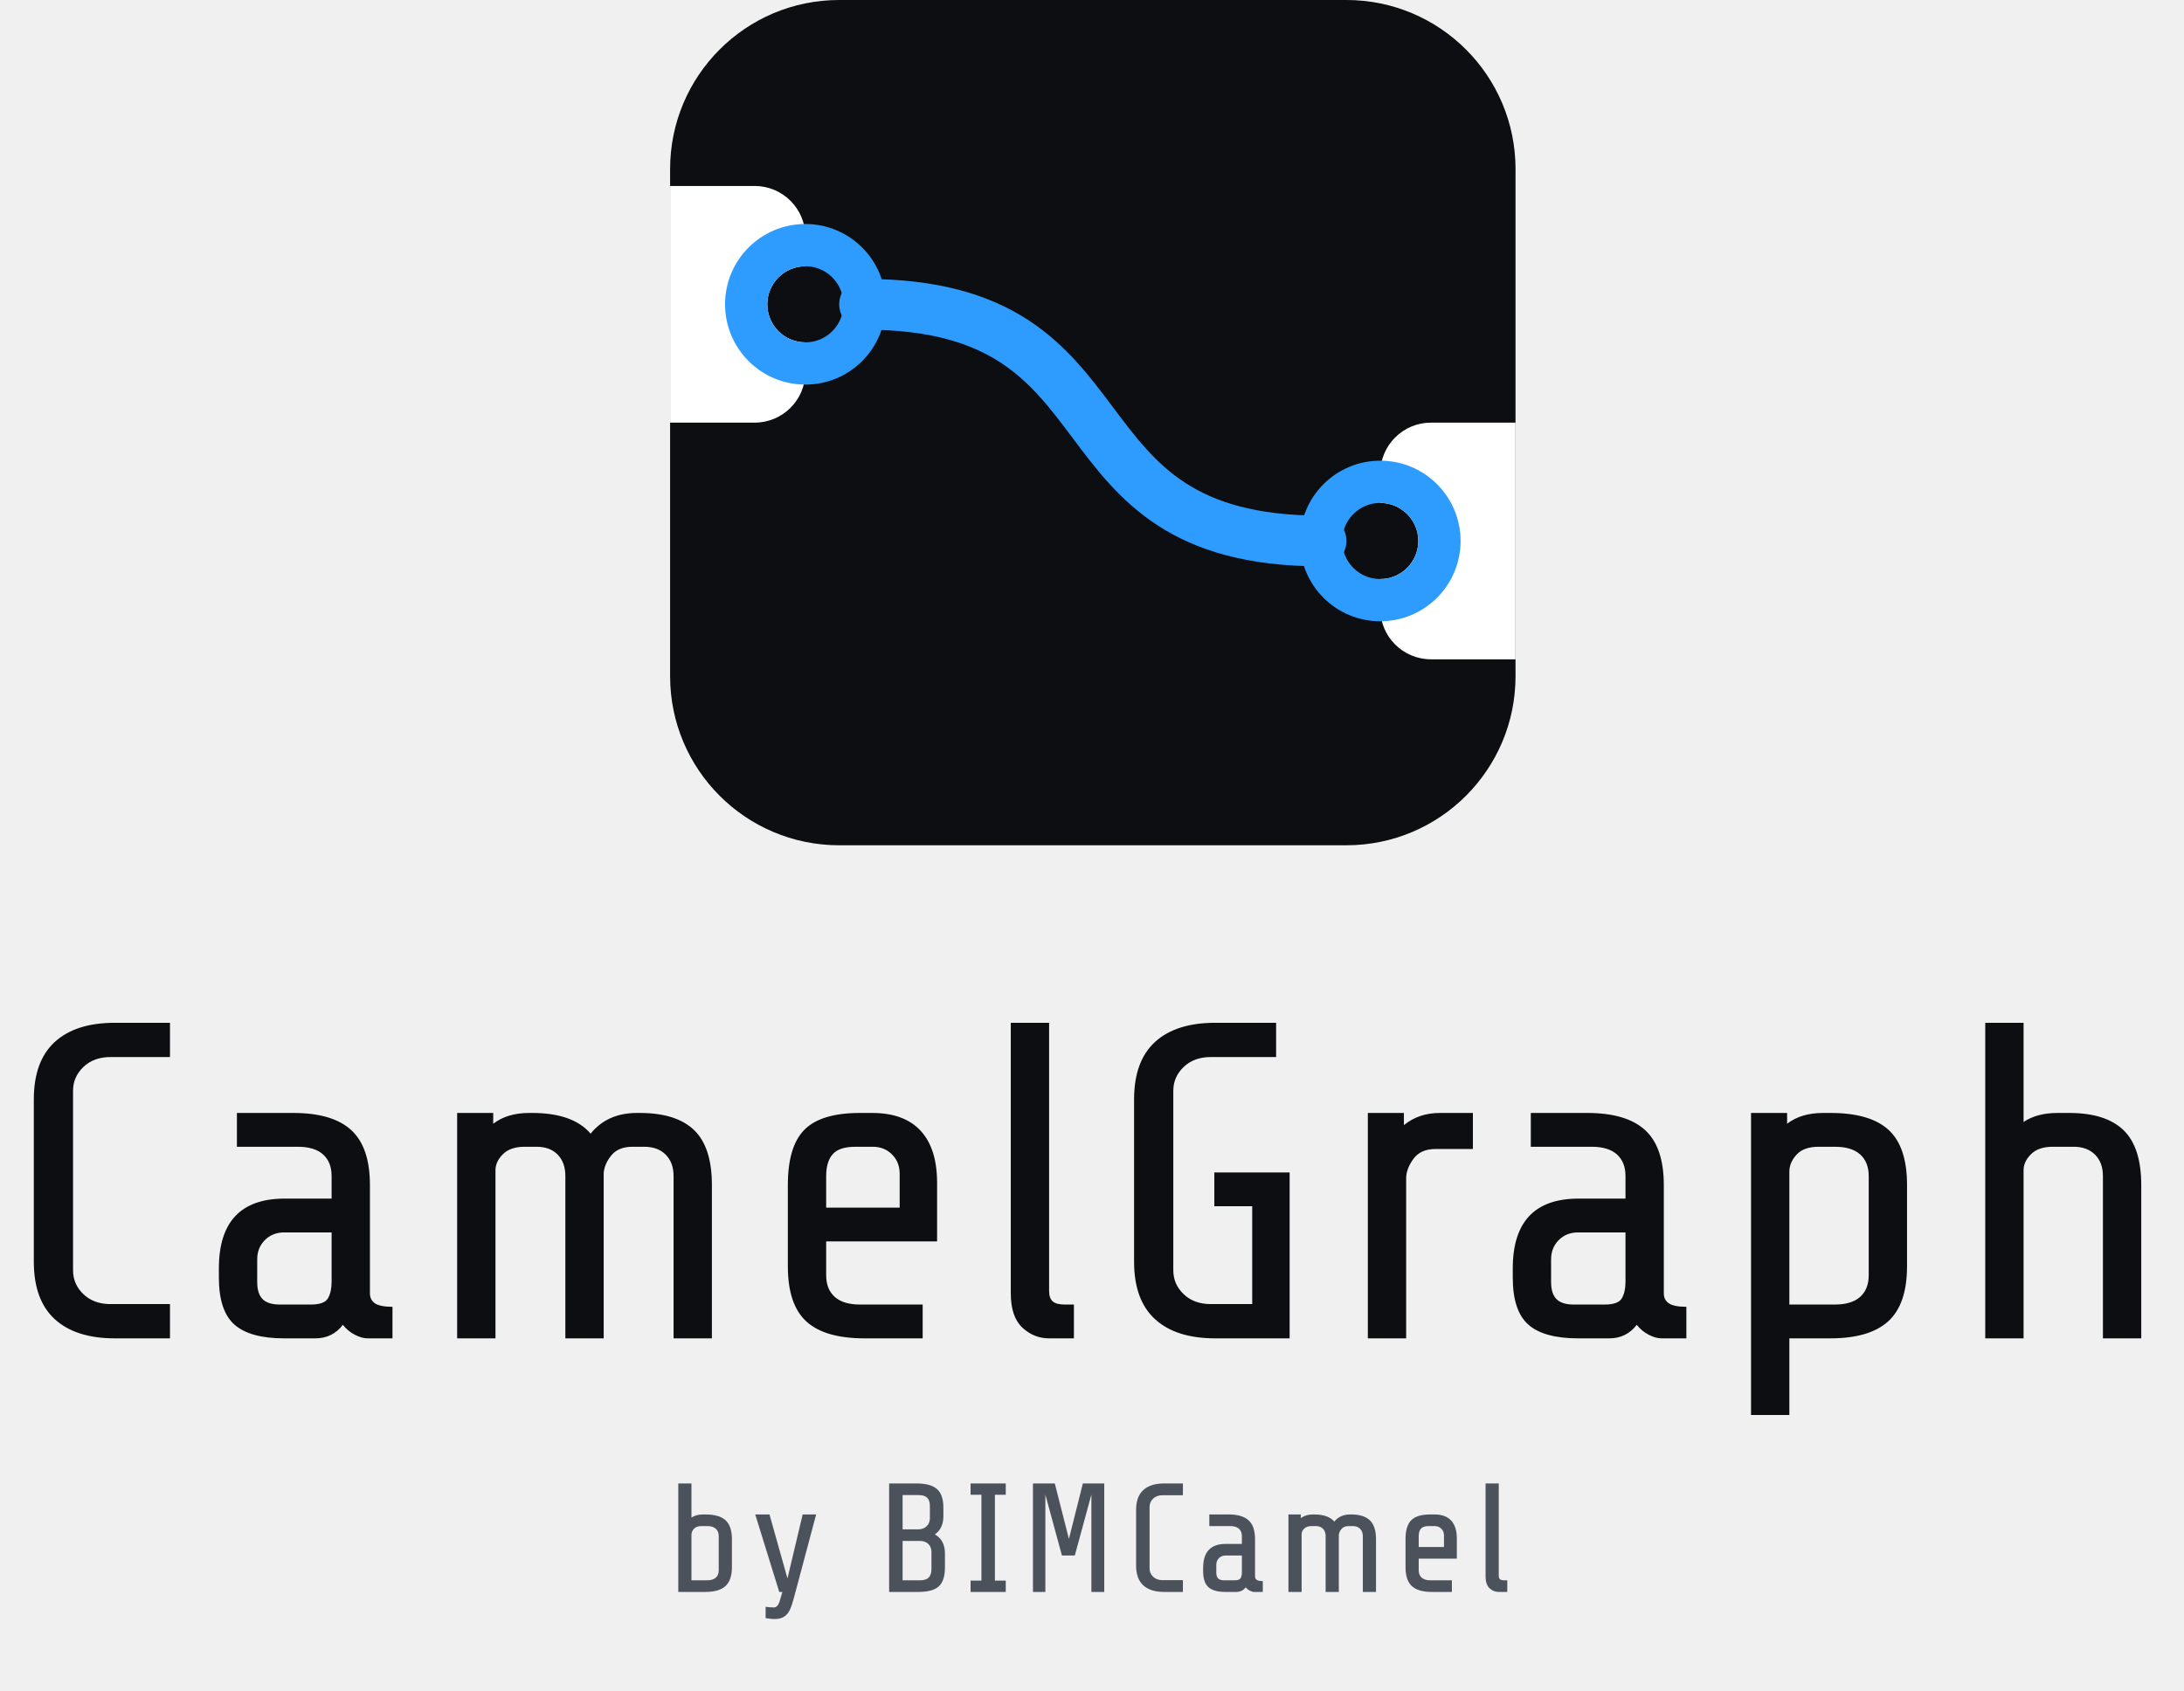
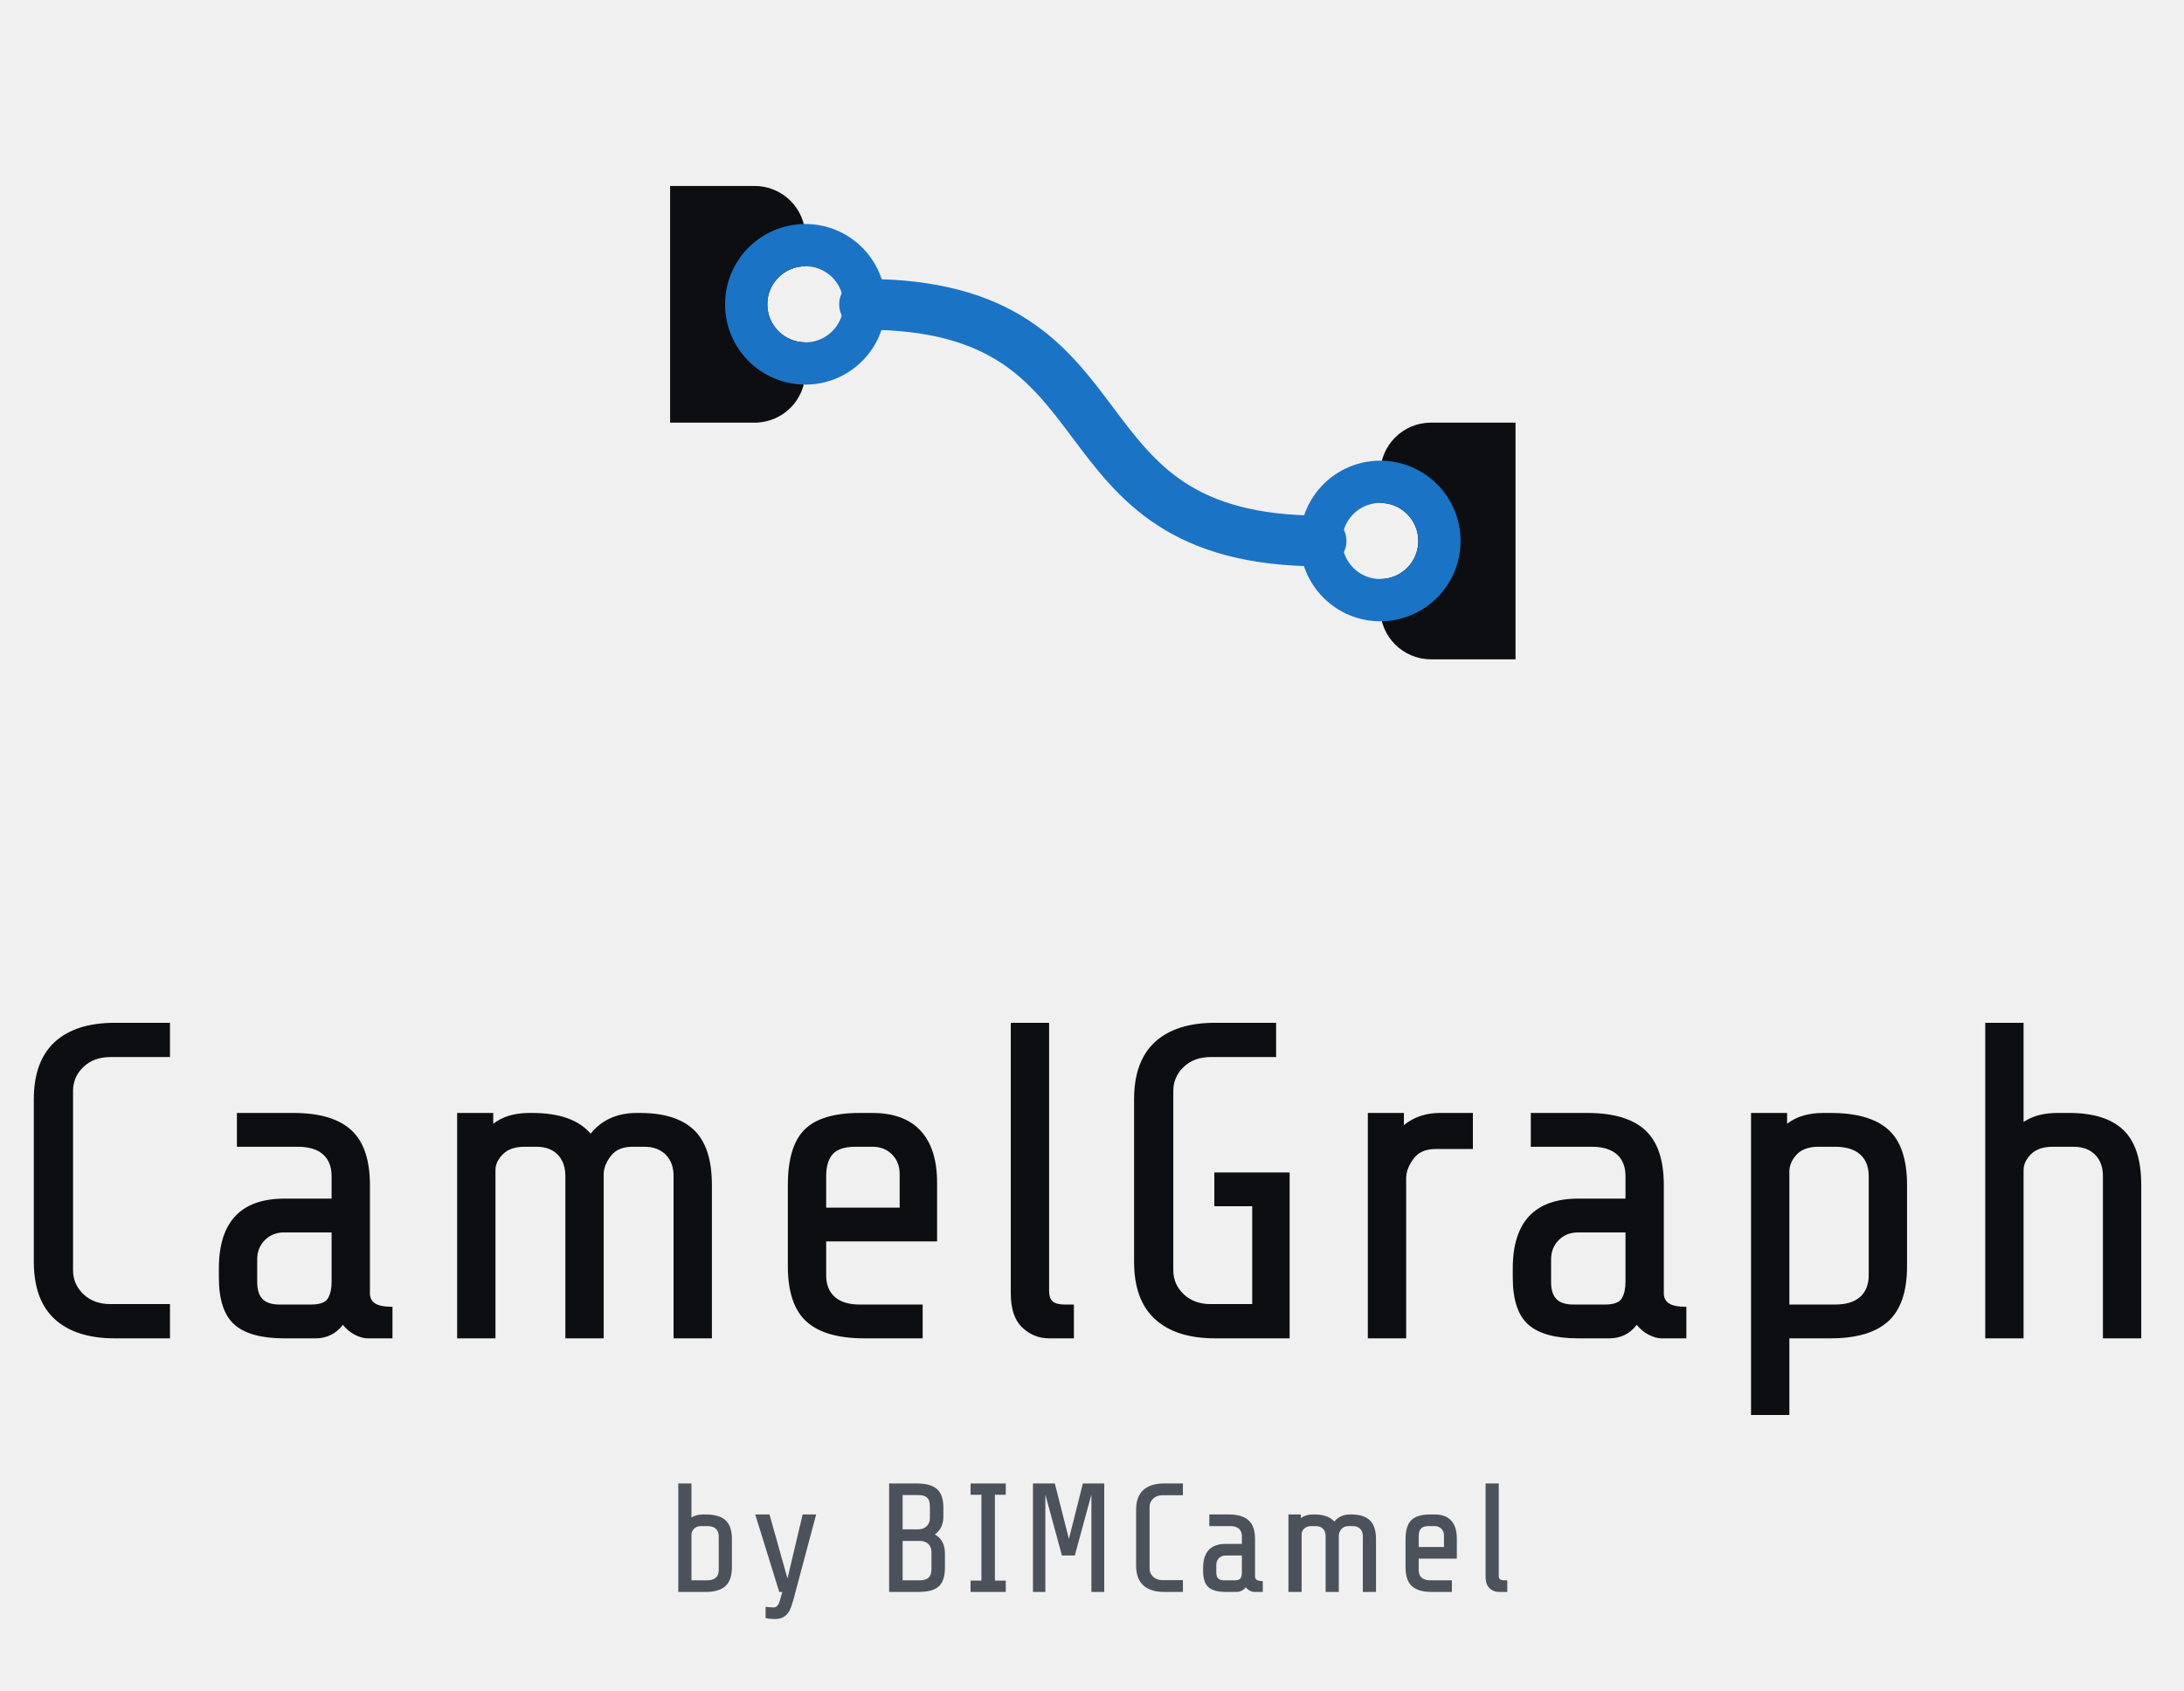
<svg xmlns="http://www.w3.org/2000/svg" viewBox="0 0 310 240" width="310" height="240">
  <g transform="translate(95.116 0)">
    <svg viewBox="0 0 100 100" width="120" height="120">
      <defs>
        <clipPath id="c">
-           <rect width="100" height="100" rx="20" />
+           <rect width="100" height="100" />
        </clipPath>
      </defs>
-       <rect x="0" y="0" width="100" height="100" rx="20" fill="#0D0E11" />
      <g clip-path="url(#c)">
        <g>
-           <path d="M-6 22 h16 a6 6 0 0 1 6 6 v3.5 a4.5 4.5 0 0 0 0 9.0 v3.5 a6 6 0 0 1 -6 6 h-16 z" fill="#FFFFFF" />
-           <path d="M106 50 h-16 a6 6 0 0 0 -6 6 v3.5 a4.5 4.5 0 0 1 0 9.0 v3.5 a6 6 0 0 0 6 6 h16 z" fill="#FFFFFF" />
-           <path d="M23.0 36.0 C56 36.0 44 64.0 77.0 64.0" fill="none" stroke="#2E9BFF" stroke-width="6" stroke-linecap="round" />
-           <circle cx="16.0" cy="36.0" r="7.0" fill="none" stroke="#2E9BFF" stroke-width="5.0" />
-           <circle cx="84.0" cy="64.0" r="7.0" fill="none" stroke="#2E9BFF" stroke-width="5.0" />
+           <path d="M-6 22 h16 a6 6 0 0 1 6 6 v3.5 a4.5 4.5 0 0 0 0 9.0 v3.5 a6 6 0 0 1 -6 6 h-16 z" fill="#0D0E11" />
+           <path d="M106 50 h-16 a6 6 0 0 0 -6 6 v3.5 a4.5 4.5 0 0 1 0 9.0 v3.5 a6 6 0 0 0 6 6 h16 z" fill="#0D0E11" />
+           <path d="M23.0 36.0 C56 36.0 44 64.0 77.0 64.0" fill="none" stroke="#1A73C5" stroke-width="6" stroke-linecap="round" />
+           <circle cx="16.0" cy="36.0" r="7.0" fill="none" stroke="#1A73C5" stroke-width="5.0" />
+           <circle cx="84.0" cy="64.0" r="7.0" fill="none" stroke="#1A73C5" stroke-width="5.0" />
        </g>
      </g>
    </svg>
  </g>
  <path transform="translate(0.0 190)" d="M4.8 -10.88V-33.92Q4.8 -39.36 7.776 -42.08Q10.752 -44.8 16.32 -44.8H24.128V-39.936H15.68Q13.312 -39.936 11.84 -38.528Q10.368 -37.12 10.368 -35.136V-9.664Q10.368 -7.68 11.84 -6.272Q13.312 -4.864 15.68 -4.864H24.128V0.0H16.32Q10.752 0.0 7.776 -2.72Q4.8 -5.44 4.8 -10.88ZM48.668 -1.92Q47.196 0.0 44.764 0.0H40.348Q35.484 0.0 33.276 -1.952Q31.068 -3.904 31.068 -8.64V-9.92Q31.068 -19.84 40.412 -19.84H47.068V-23.04Q47.068 -25.024 45.852 -26.112Q44.636 -27.2 42.268 -27.2H33.628V-32.0H41.628Q47.196 -32.0 49.852 -29.568Q52.508 -27.136 52.508 -21.76V-6.4Q52.508 -5.44 53.244 -4.96Q53.98 -4.48 55.708 -4.48V0.0H52.188Q51.356 0.0 50.364 -0.512Q49.372 -1.024 48.668 -1.92ZM47.068 -8.0V-15.04H40.348Q38.684 -15.04 37.596 -13.952Q36.508 -12.864 36.508 -11.2V-8.0Q36.508 -6.336 37.276 -5.568Q38.044 -4.8 39.708 -4.8H44.124Q46.044 -4.8 46.556 -5.696Q47.068 -6.592 47.068 -8.0ZM64.888 -32.0H70.008V-30.464Q71.992 -32.0 75.128 -32.0H75.512Q81.336 -32.0 83.832 -29.056Q86.2 -32.0 90.424 -32.0H90.808Q95.992 -32.0 98.52 -29.568Q101.048 -27.136 101.048 -21.76V0.0H95.608V-23.04Q95.608 -24.96 94.488 -26.08Q93.368 -27.2 91.448 -27.2H89.784Q87.8 -27.2 86.808 -26.016Q85.816 -24.832 85.688 -23.488V0.0H80.248V-23.04Q80.248 -24.96 79.16 -26.08Q78.072 -27.2 76.152 -27.2H74.488Q72.44 -27.2 71.384 -26.144Q70.328 -25.088 70.328 -23.872V0.0H64.888ZM111.828 -10.24V-21.76Q111.828 -27.264 114.196 -29.632Q116.564 -32.0 122.068 -32.0H123.796Q128.34 -32.0 130.676 -29.472Q133.012 -26.944 133.012 -22.08V-13.76H117.268V-8.96Q117.268 -6.976 118.484 -5.888Q119.7 -4.8 122.068 -4.8H130.964V0.0H122.708Q117.076 0.0 114.452 -2.4Q111.828 -4.8 111.828 -10.24ZM127.7 -18.56V-23.36Q127.7 -25.024 126.612 -26.112Q125.524 -27.2 123.86 -27.2H121.428Q119.124 -27.2 118.196 -26.144Q117.268 -25.088 117.268 -23.04V-18.56ZM143.472 -6.4V-44.8H148.912V-6.72Q148.912 -5.696 149.424 -5.248Q149.936 -4.8 151.152 -4.8H152.432V0.0H148.912Q146.736 0.0 145.104 -1.536Q143.472 -3.072 143.472 -6.4ZM160.972 -10.88V-33.92Q160.972 -39.36 163.948 -42.08Q166.924 -44.8 172.492 -44.8H181.132V-39.936H171.852Q169.484 -39.936 168.012 -38.528Q166.54 -37.12 166.54 -35.136V-9.664Q166.54 -7.68 168.012 -6.272Q169.484 -4.864 171.852 -4.864H177.74V-18.752H172.364V-23.552H183.052V0.0H172.492Q166.924 0.0 163.948 -2.72Q160.972 -5.44 160.972 -10.88ZM194.152 -32.0H199.272V-30.272Q201.384 -32.0 204.392 -32.0H209.064V-26.88H203.752Q201.64 -26.88 200.616 -25.472Q199.592 -24.064 199.592 -22.72V0.0H194.152ZM232.324 -1.92Q230.852 0.0 228.42 0.0H224.004Q219.14 0.0 216.932 -1.952Q214.724 -3.904 214.724 -8.64V-9.92Q214.724 -19.84 224.068 -19.84H230.724V-23.04Q230.724 -25.024 229.508 -26.112Q228.292 -27.2 225.924 -27.2H217.284V-32.0H225.284Q230.852 -32.0 233.508 -29.568Q236.164 -27.136 236.164 -21.76V-6.4Q236.164 -5.44 236.9 -4.96Q237.636 -4.48 239.364 -4.48V0.0H235.844Q235.012 0.0 234.02 -0.512Q233.028 -1.024 232.324 -1.92ZM230.724 -8.0V-15.04H224.004Q222.34 -15.04 221.252 -13.952Q220.164 -12.864 220.164 -11.2V-8.0Q220.164 -6.336 220.932 -5.568Q221.7 -4.8 223.364 -4.8H227.78Q229.7 -4.8 230.212 -5.696Q230.724 -6.592 230.724 -8.0ZM248.544 -32.0H253.664V-30.464Q255.648 -32.0 258.784 -32.0H259.808Q265.44 -32.0 268.064 -29.6Q270.688 -27.2 270.688 -21.76V-10.24Q270.688 -4.864 268.032 -2.432Q265.376 0.0 259.808 0.0H253.984V10.88H248.544ZM253.984 -23.68V-4.8H260.448Q262.816 -4.8 264.032 -5.888Q265.248 -6.976 265.248 -8.96V-23.04Q265.248 -25.024 264.032 -26.112Q262.816 -27.2 260.448 -27.2H258.144Q256.032 -27.2 255.008 -26.08Q253.984 -24.96 253.984 -23.68ZM281.788 -44.8H287.228V-30.72Q289.148 -32.0 292.028 -32.0H293.692Q298.876 -32.0 301.404 -29.568Q303.932 -27.136 303.932 -21.76V0.0H298.492V-23.04Q298.492 -24.96 297.372 -26.08Q296.252 -27.2 294.332 -27.2H291.388Q289.34 -27.2 288.284 -26.144Q287.228 -25.088 287.228 -23.872V0.0H281.788Z" fill="#0D0E11" />
  <path transform="translate(94.517 226)" d="M5.632 0.0H1.76V-15.4H3.63V-10.56Q4.29 -11.0 5.28 -11.0H5.632Q7.568 -11.0 8.47 -10.175Q9.372 -9.35 9.372 -7.48V-3.52Q9.372 -1.672 8.459 -0.836Q7.546 0.0 5.632 0.0ZM3.63 -8.14V-1.65H5.852Q6.666 -1.65 7.084 -2.024Q7.502 -2.398 7.502 -3.08V-7.92Q7.502 -8.602 7.084 -8.976Q6.666 -9.35 5.852 -9.35H5.06Q4.334 -9.35 3.982 -8.965Q3.63 -8.58 3.63 -8.14ZM15.41 3.85Q14.948 3.85 14.156 3.718V2.112Q14.772 2.2 15.3 2.2Q15.916 2.2 16.18 1.21L16.532 0.0H16.092L12.682 -11.0H14.706L17.258 -1.914L19.414 -11.0H21.328L18.138 0.968Q17.874 1.958 17.588 2.563Q17.302 3.168 16.785 3.509Q16.268 3.85 15.41 3.85ZM35.868 0.0H31.688V-15.4H35.604Q37.562 -15.4 38.475 -14.608Q39.388 -13.816 39.388 -11.968V-10.714Q39.388 -9.02 38.178 -8.162Q39.608 -7.37 39.608 -5.456V-3.476Q39.608 -1.584 38.739 -0.792Q37.87 0.0 35.868 0.0ZM35.868 -13.75H33.602V-8.888H35.868Q36.55 -8.888 37.012 -9.328Q37.474 -9.768 37.474 -10.494V-12.166Q37.474 -13.002 37.089 -13.376Q36.704 -13.75 35.868 -13.75ZM36.088 -7.238H33.602V-1.65H36.066Q36.902 -1.65 37.298 -2.035Q37.694 -2.42 37.694 -3.256V-5.654Q37.694 -6.38 37.254 -6.809Q36.814 -7.238 36.088 -7.238ZM43.248 0.0V-1.606H44.788V-13.794H43.248V-15.4H48.242V-13.794H46.702V-1.606H48.242V0.0ZM60.396 0.0V-13.816L58.042 -5.17H56.216L53.862 -13.816V0.0H52.102V-15.4H55.204L57.206 -7.524L59.186 -15.4H62.222V0.0ZM66.742 -3.74V-11.66Q66.742 -13.53 67.765 -14.465Q68.788 -15.4 70.702 -15.4H73.386V-13.728H70.482Q69.668 -13.728 69.162 -13.244Q68.656 -12.76 68.656 -12.078V-3.322Q68.656 -2.64 69.162 -2.156Q69.668 -1.672 70.482 -1.672H73.386V0.0H70.702Q68.788 0.0 67.765 -0.935Q66.742 -1.87 66.742 -3.74ZM82.306 -0.66Q81.8 0.0 80.964 0.0H79.446Q77.774 0.0 77.015 -0.671Q76.256 -1.342 76.256 -2.97V-3.41Q76.256 -6.82 79.468 -6.82H81.756V-7.92Q81.756 -8.602 81.338 -8.976Q80.92 -9.35 80.106 -9.35H77.136V-11.0H79.886Q81.8 -11.0 82.713 -10.164Q83.626 -9.328 83.626 -7.48V-2.2Q83.626 -1.87 83.879 -1.705Q84.132 -1.54 84.726 -1.54V0.0H83.516Q83.23 0.0 82.889 -0.176Q82.548 -0.352 82.306 -0.66ZM81.756 -2.75V-5.17H79.446Q78.874 -5.17 78.5 -4.796Q78.126 -4.422 78.126 -3.85V-2.75Q78.126 -2.178 78.39 -1.914Q78.654 -1.65 79.226 -1.65H80.744Q81.404 -1.65 81.58 -1.958Q81.756 -2.266 81.756 -2.75ZM88.366 -11.0H90.126V-10.472Q90.808 -11.0 91.886 -11.0H92.018Q94.02 -11.0 94.878 -9.988Q95.692 -11.0 97.144 -11.0H97.276Q99.058 -11.0 99.927 -10.164Q100.796 -9.328 100.796 -7.48V0.0H98.926V-7.92Q98.926 -8.58 98.541 -8.965Q98.156 -9.35 97.496 -9.35H96.924Q96.242 -9.35 95.901 -8.943Q95.56 -8.536 95.516 -8.074V0.0H93.646V-7.92Q93.646 -8.58 93.272 -8.965Q92.898 -9.35 92.238 -9.35H91.666Q90.962 -9.35 90.599 -8.987Q90.236 -8.624 90.236 -8.206V0.0H88.366ZM104.986 -3.52V-7.48Q104.986 -9.372 105.8 -10.186Q106.614 -11.0 108.506 -11.0H109.1Q110.662 -11.0 111.465 -10.131Q112.268 -9.262 112.268 -7.59V-4.73H106.856V-3.08Q106.856 -2.398 107.274 -2.024Q107.692 -1.65 108.506 -1.65H111.564V0.0H108.726Q106.79 0.0 105.888 -0.825Q104.986 -1.65 104.986 -3.52ZM110.442 -6.38V-8.03Q110.442 -8.602 110.068 -8.976Q109.694 -9.35 109.122 -9.35H108.286Q107.494 -9.35 107.175 -8.987Q106.856 -8.624 106.856 -7.92V-6.38ZM116.348 -2.2V-15.4H118.218V-2.31Q118.218 -1.958 118.394 -1.804Q118.57 -1.65 118.988 -1.65H119.428V0.0H118.218Q117.47 0.0 116.909 -0.528Q116.348 -1.056 116.348 -2.2Z" fill="#4B525C" />
</svg>
